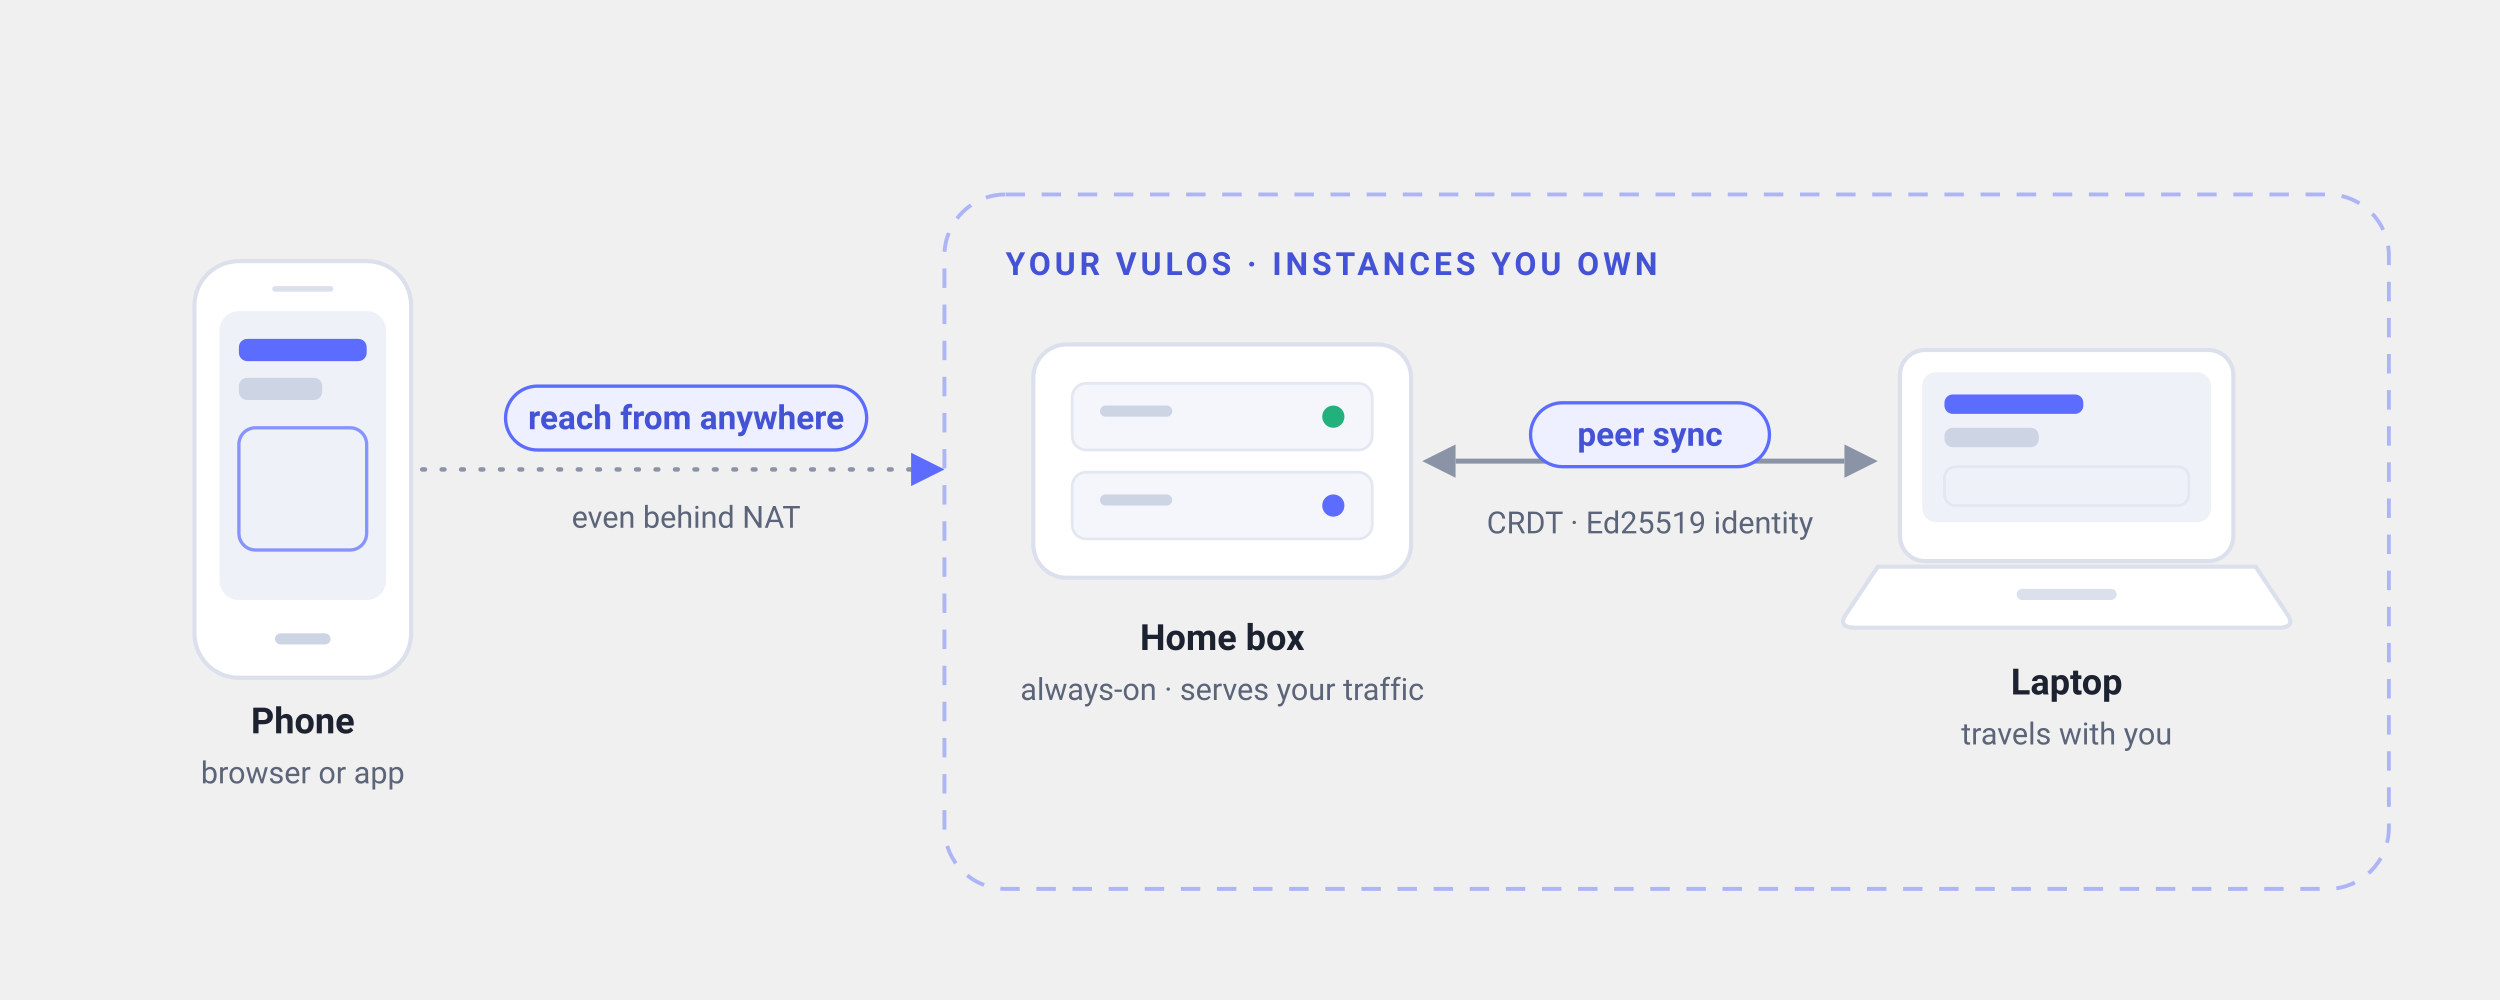
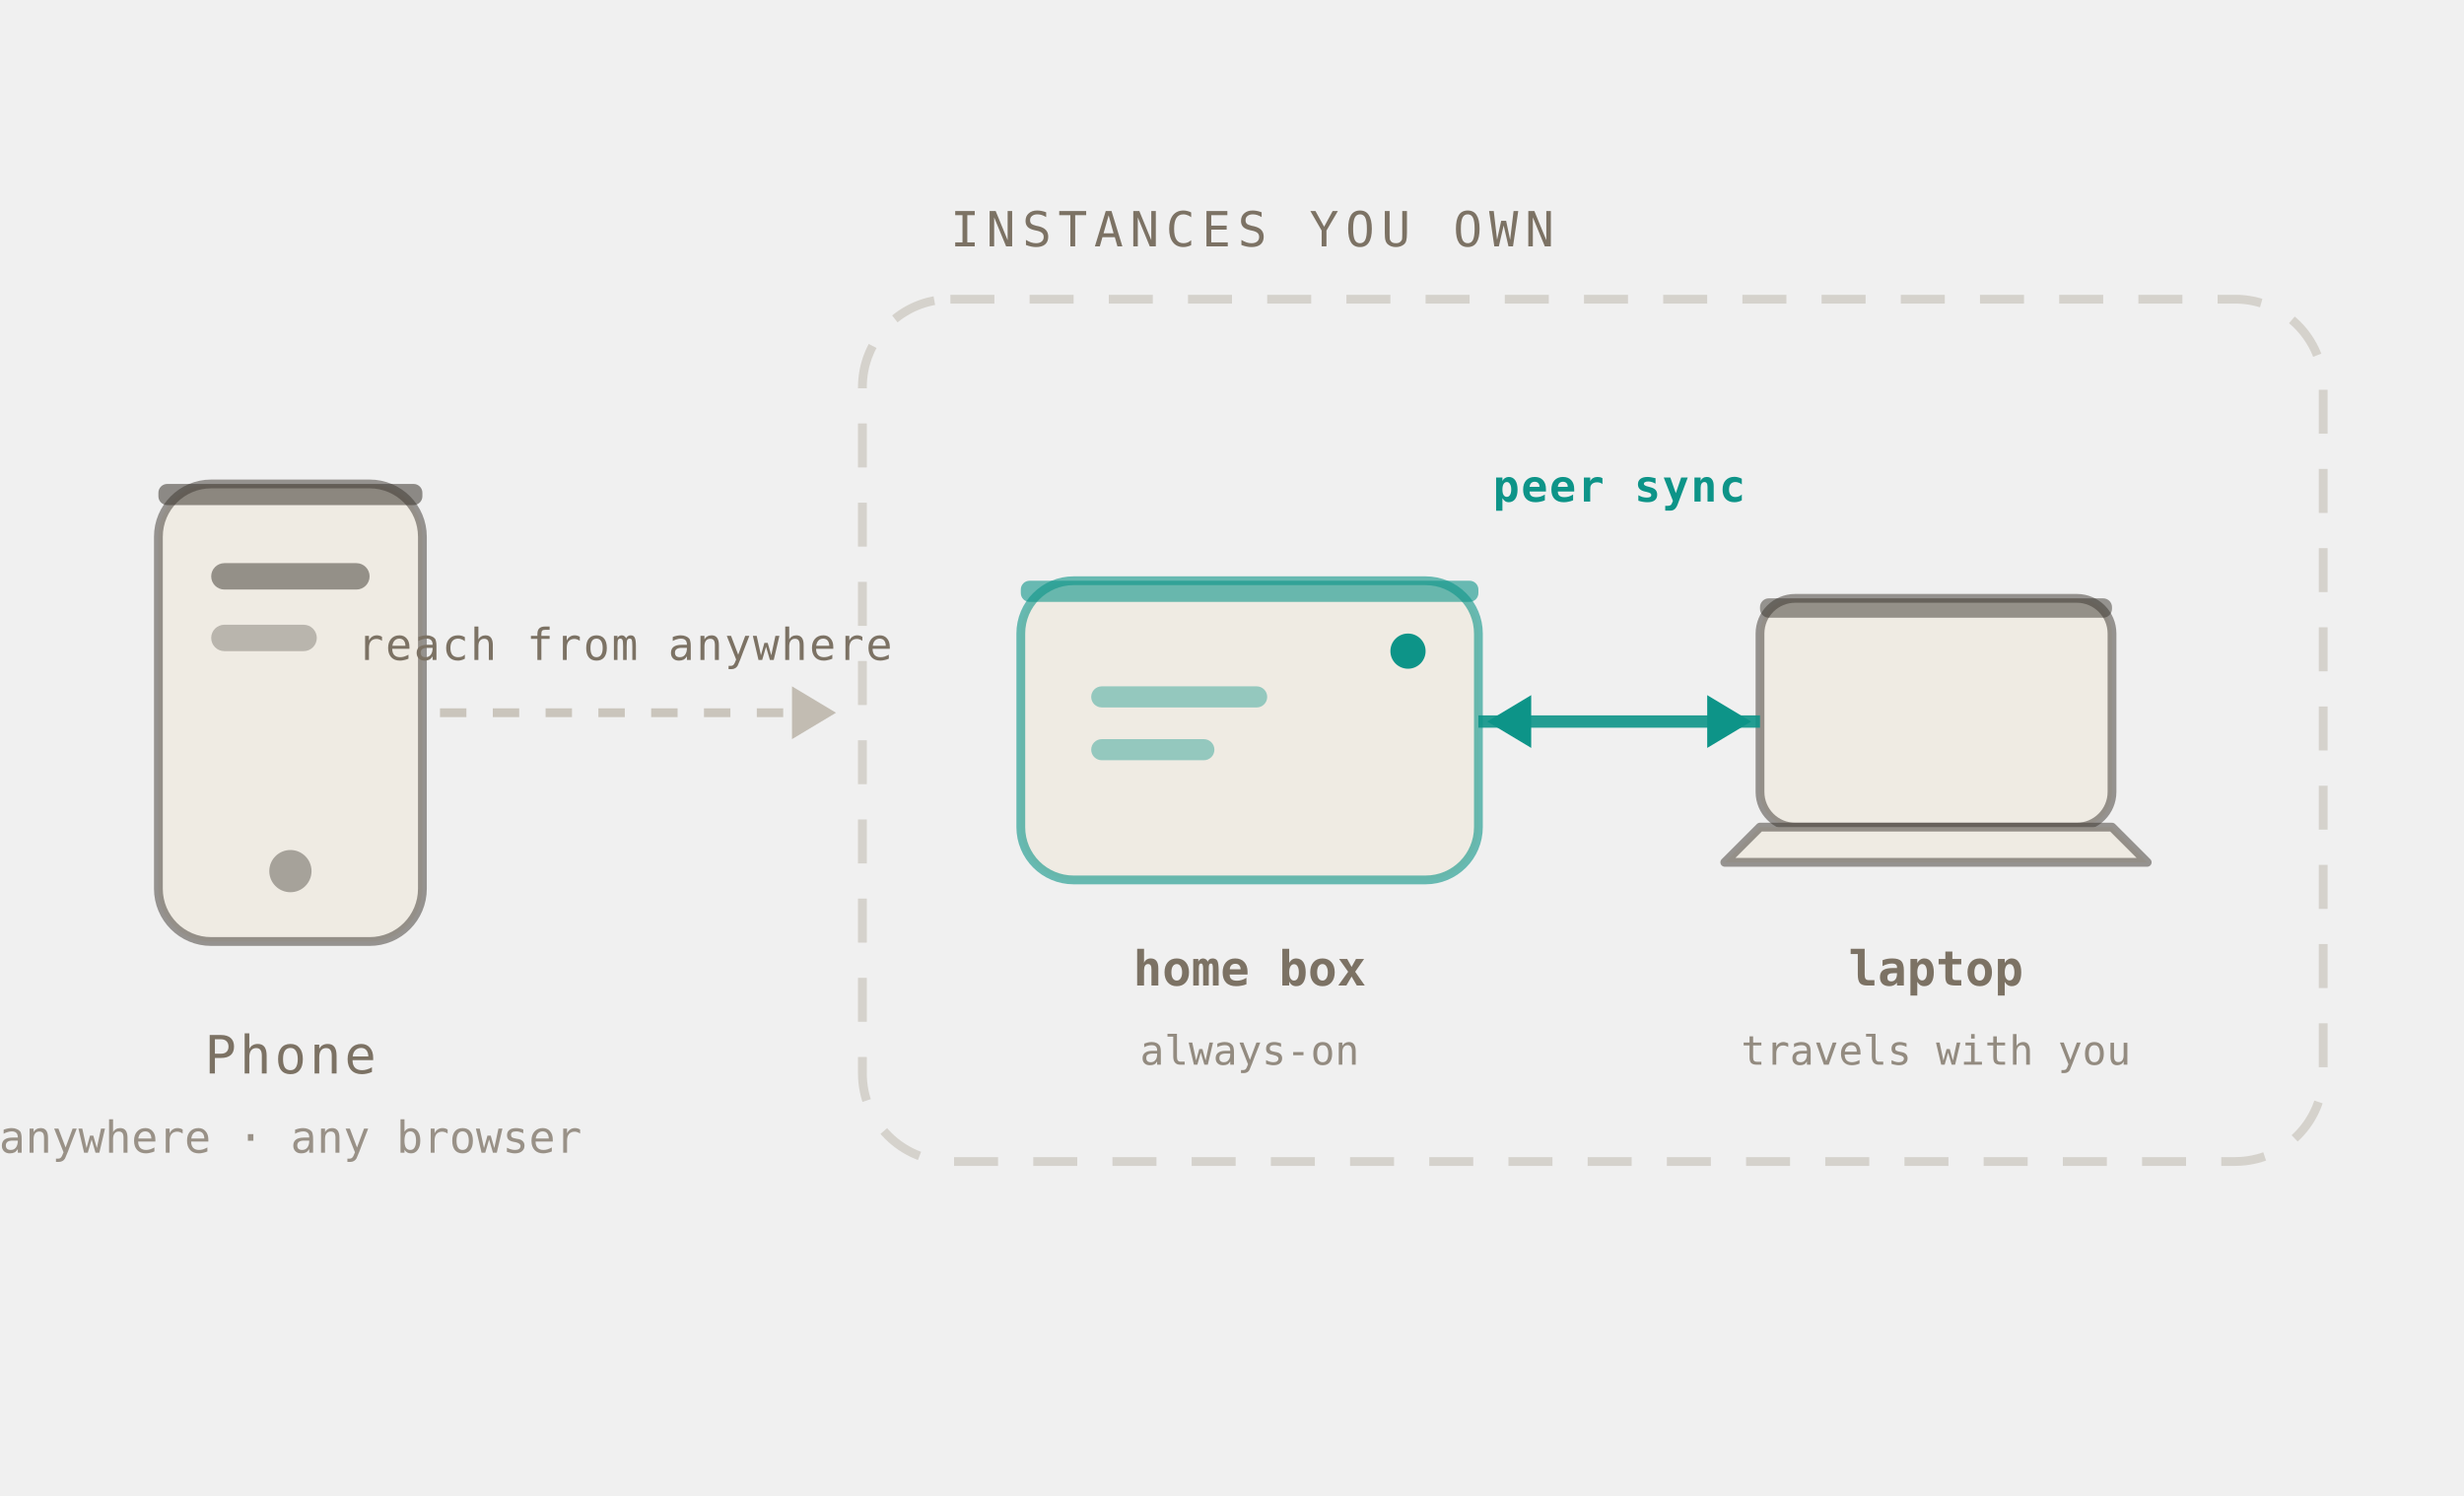
- <svg xmlns="http://www.w3.org/2000/svg" viewBox="0 0 900 360" width="900" height="360" role="img" aria-labelledby="pl-title pl-desc" font-family="-apple-system, BlinkMacSystemFont, 'Segoe UI', Roboto, Helvetica, Arial, sans-serif">
-   <line x1="152" y1="169" x2="330" y2="169" stroke="#8b93a7" stroke-width="1.6" stroke-dasharray="1 6" stroke-linecap="round" />
-   <polygon points="340,169 328,163 328,175" fill="#5b6cff" />
-   <g>
-     <rect x="182" y="139" width="130" height="23" rx="11.5" fill="#eef0ff" stroke="#5b6cff" stroke-width="1.2" />
-     <text x="247" y="154.5" text-anchor="middle" font-size="12" font-weight="600" fill="#4453d6">reach from anywhere</text>
-     <text x="247" y="190" text-anchor="middle" font-size="11" fill="#5b6478">even behind NAT</text>
+ <svg xmlns="http://www.w3.org/2000/svg" viewBox="0 0 280 170" role="img" aria-labelledby="hi-psync-title hi-psync-desc" preserveAspectRatio="xMidYMid meet" style="display:block;width:100%;height:auto" fill="none">
+   <g data-tone="secondary" color="#3a352e">
+     <rect x="18" y="55" width="30" height="52" rx="6" fill="#efebe3" stroke="currentColor" stroke-width="1" stroke-opacity="0.5" />
+     <rect x="18" y="55" width="30" height="2.4" rx="1" fill="currentColor" opacity="0.55" />
+     <rect x="24" y="64" width="18" height="3" rx="1.5" fill="currentColor" opacity="0.5" />
+     <rect x="24" y="71" width="12" height="3" rx="1.5" fill="currentColor" opacity="0.3" />
+     <circle cx="33" cy="99" r="2.4" fill="currentColor" opacity="0.4" />
  </g>
-   <g>
-     <rect x="70" y="94" width="78" height="150" rx="16" fill="#ffffff" stroke="#dbe0ec" stroke-width="1.5" />
-     <rect x="79" y="112" width="60" height="104" rx="7" fill="#eef1f8" />
-     <line x1="99" y1="104" x2="119" y2="104" stroke="#dbe0ec" stroke-width="2" stroke-linecap="round" />
-     <rect x="86" y="122" width="46" height="8" rx="3" fill="#5b6cff" />
-     <rect x="86" y="136" width="30" height="8" rx="3" fill="#cdd4e4" />
-     <rect x="86" y="154" width="46" height="44" rx="6" fill="none" stroke="#5b6cff" stroke-width="1.2" opacity="0.7" />
-     <rect x="99" y="228" width="20" height="4" rx="2" fill="#cdd4e4" />
-     <text x="109" y="264" text-anchor="middle" font-size="13" font-weight="600" fill="#1c2230">Phone</text>
-     <text x="109" y="282" text-anchor="middle" font-size="11" fill="#5b6478">browser or app</text>
+   <g data-tone="faint" color="#7c7264">
+     <text fill="currentColor" x="33" y="122" text-anchor="middle" font-family="ui-monospace, 'SF Mono', 'JetBrains Mono', Menlo, monospace" font-size="6" letter-spacing="0.06em">Phone</text>
+     <text fill="currentColor" x="33" y="131" text-anchor="middle" font-family="ui-monospace, 'SF Mono', 'JetBrains Mono', Menlo, monospace" font-size="5" opacity="0.75">anywhere · any browser</text>
  </g>
-   <rect x="340" y="70" width="520" height="250" rx="22" fill="none" stroke="#5b6cff" stroke-width="1.4" stroke-dasharray="7 6" opacity="0.45" />
-   <text x="362" y="99" font-size="11.5" font-weight="700" letter-spacing="1.4" fill="#4453d6">YOUR VULOS · INSTANCES YOU OWN</text>
-   <line x1="524" y1="166" x2="664" y2="166" stroke="#8b93a7" stroke-width="1.8" />
-   <polygon points="512,166 524,160 524,172" fill="#8b93a7" />
-   <polygon points="676,166 664,160 664,172" fill="#8b93a7" />
-   <rect x="551" y="145" width="86" height="23" rx="11.5" fill="#eef0ff" stroke="#5b6cff" stroke-width="1.2" />
-   <text x="594" y="160.5" text-anchor="middle" font-size="12" font-weight="600" fill="#4453d6">peer sync</text>
-   <text x="594" y="192" text-anchor="middle" font-size="11" fill="#5b6478">CRDT · Ed25519 identity</text>
-   <g>
-     <rect x="372" y="124" width="136" height="84" rx="12" fill="#ffffff" stroke="#dbe0ec" stroke-width="1.5" />
-     <rect x="386" y="138" width="108" height="24" rx="5" fill="#f4f6fb" stroke="#e2e7f0" stroke-width="1" />
-     <rect x="386" y="170" width="108" height="24" rx="5" fill="#f4f6fb" stroke="#e2e7f0" stroke-width="1" />
-     <circle cx="480" cy="150" r="4" fill="#22b07d" />
-     <circle cx="480" cy="182" r="4" fill="#5b6cff" />
-     <rect x="396" y="146" width="26" height="4" rx="2" fill="#cdd4e4" />
-     <rect x="396" y="178" width="26" height="4" rx="2" fill="#cdd4e4" />
-     <text x="440" y="234" text-anchor="middle" font-size="13" font-weight="600" fill="#1c2230">Home box</text>
-     <text x="440" y="252" text-anchor="middle" font-size="11" fill="#5b6478">always-on · serves your traffic</text>
+   <g data-tone="ghost" color="#a49a89">
+     <line x1="50" y1="81" x2="92" y2="81" stroke="currentColor" stroke-width="1" stroke-dasharray="3 3" stroke-opacity="0.5" />
+     <path d="M90 78 L95 81 L90 84 Z" fill="currentColor" opacity="0.6" />
  </g>
-   <g>
-     <rect x="684" y="126" width="120" height="76" rx="9" fill="#ffffff" stroke="#dbe0ec" stroke-width="1.5" />
-     <rect x="692" y="134" width="104" height="54" rx="5" fill="#eef1f8" />
-     <rect x="700" y="142" width="50" height="7" rx="3" fill="#5b6cff" />
-     <rect x="700" y="154" width="34" height="7" rx="3" fill="#cdd4e4" />
-     <rect x="700" y="168" width="88" height="14" rx="4" fill="none" stroke="#e2e7f0" stroke-width="1" />
-     <path d="M676 204 H812 L824 222 Q826 226 820 226 H668 Q662 226 664 222 Z" fill="#ffffff" stroke="#dbe0ec" stroke-width="1.5" />
-     <rect x="726" y="212" width="36" height="4" rx="2" fill="#dbe0ec" />
-     <text x="744" y="250" text-anchor="middle" font-size="13" font-weight="600" fill="#1c2230">Laptop</text>
-     <text x="744" y="268" text-anchor="middle" font-size="11" fill="#5b6478">travels with you</text>
+   <g data-tone="faint" color="#7c7264">
+     <text fill="currentColor" x="71" y="75" text-anchor="middle" font-family="ui-monospace, 'SF Mono', 'JetBrains Mono', Menlo, monospace" font-size="5" letter-spacing="0.04em">reach from anywhere</text>
+   </g>
+   <g data-tone="ghost" color="#a49a89">
+     <rect x="98" y="34" width="166" height="98" rx="10" stroke="currentColor" stroke-width="1" stroke-opacity="0.35" stroke-dasharray="5 4" fill="none" />
+   </g>
+   <g data-tone="faint" color="#7c7264">
+     <text fill="currentColor" x="108" y="28" font-family="ui-monospace, 'SF Mono', 'JetBrains Mono', Menlo, monospace" font-size="5.5" letter-spacing="0.14em">INSTANCES YOU OWN</text>
+   </g>
+   <g data-tone="good" color="#0d9488">
+     <rect x="116" y="66" width="52" height="34" rx="6" fill="#efebe3" stroke="currentColor" stroke-width="1" stroke-opacity="0.6" />
+     <rect x="116" y="66" width="52" height="2.4" rx="1" fill="currentColor" opacity="0.6" />
+     <circle cx="160" cy="74" r="2" fill="currentColor" />
+     <rect x="124" y="78" width="20" height="2.4" rx="1.2" fill="currentColor" opacity="0.4" />
+     <rect x="124" y="84" width="14" height="2.4" rx="1.2" fill="currentColor" opacity="0.4" />
+   </g>
+   <g data-tone="faint" color="#7c7264">
+     <text fill="currentColor" x="142" y="112" text-anchor="middle" font-family="ui-monospace, 'SF Mono', 'JetBrains Mono', Menlo, monospace" font-size="5.5" font-weight="700">home box</text>
+     <text fill="currentColor" x="142" y="121" text-anchor="middle" font-family="ui-monospace, 'SF Mono', 'JetBrains Mono', Menlo, monospace" font-size="4.6" opacity="0.8">always-on</text>
+   </g>
+   <g data-tone="secondary" color="#3a352e">
+     <rect x="200" y="68" width="40" height="26" rx="4" fill="#efebe3" stroke="currentColor" stroke-width="1" stroke-opacity="0.5" />
+     <rect x="200" y="68" width="40" height="2.2" rx="1" fill="currentColor" opacity="0.5" />
+     <path d="M196 98 L244 98 L240 94 L200 94 Z" fill="#efebe3" stroke="currentColor" stroke-width="1" stroke-opacity="0.5" stroke-linejoin="round" />
+   </g>
+   <g data-tone="faint" color="#7c7264">
+     <text fill="currentColor" x="220" y="112" text-anchor="middle" font-family="ui-monospace, 'SF Mono', 'JetBrains Mono', Menlo, monospace" font-size="5.5" font-weight="700">laptop</text>
+     <text fill="currentColor" x="220" y="121" text-anchor="middle" font-family="ui-monospace, 'SF Mono', 'JetBrains Mono', Menlo, monospace" font-size="4.6" opacity="0.8">travels with you</text>
+   </g>
+   <g data-tone="accent" color="#0d9488">
+     <line x1="168" y1="82" x2="200" y2="82" stroke="currentColor" stroke-width="1.4" stroke-opacity="0.9" />
+     <path d="M174 79 L169 82 L174 85 Z" fill="currentColor" />
+     <path d="M194 79 L199 82 L194 85 Z" fill="currentColor" />
+     <text fill="currentColor" x="184" y="57" text-anchor="middle" font-family="ui-monospace, 'SF Mono', 'JetBrains Mono', Menlo, monospace" font-size="5" font-weight="700" letter-spacing="0.04em">peer sync</text>
  </g>
</svg>
